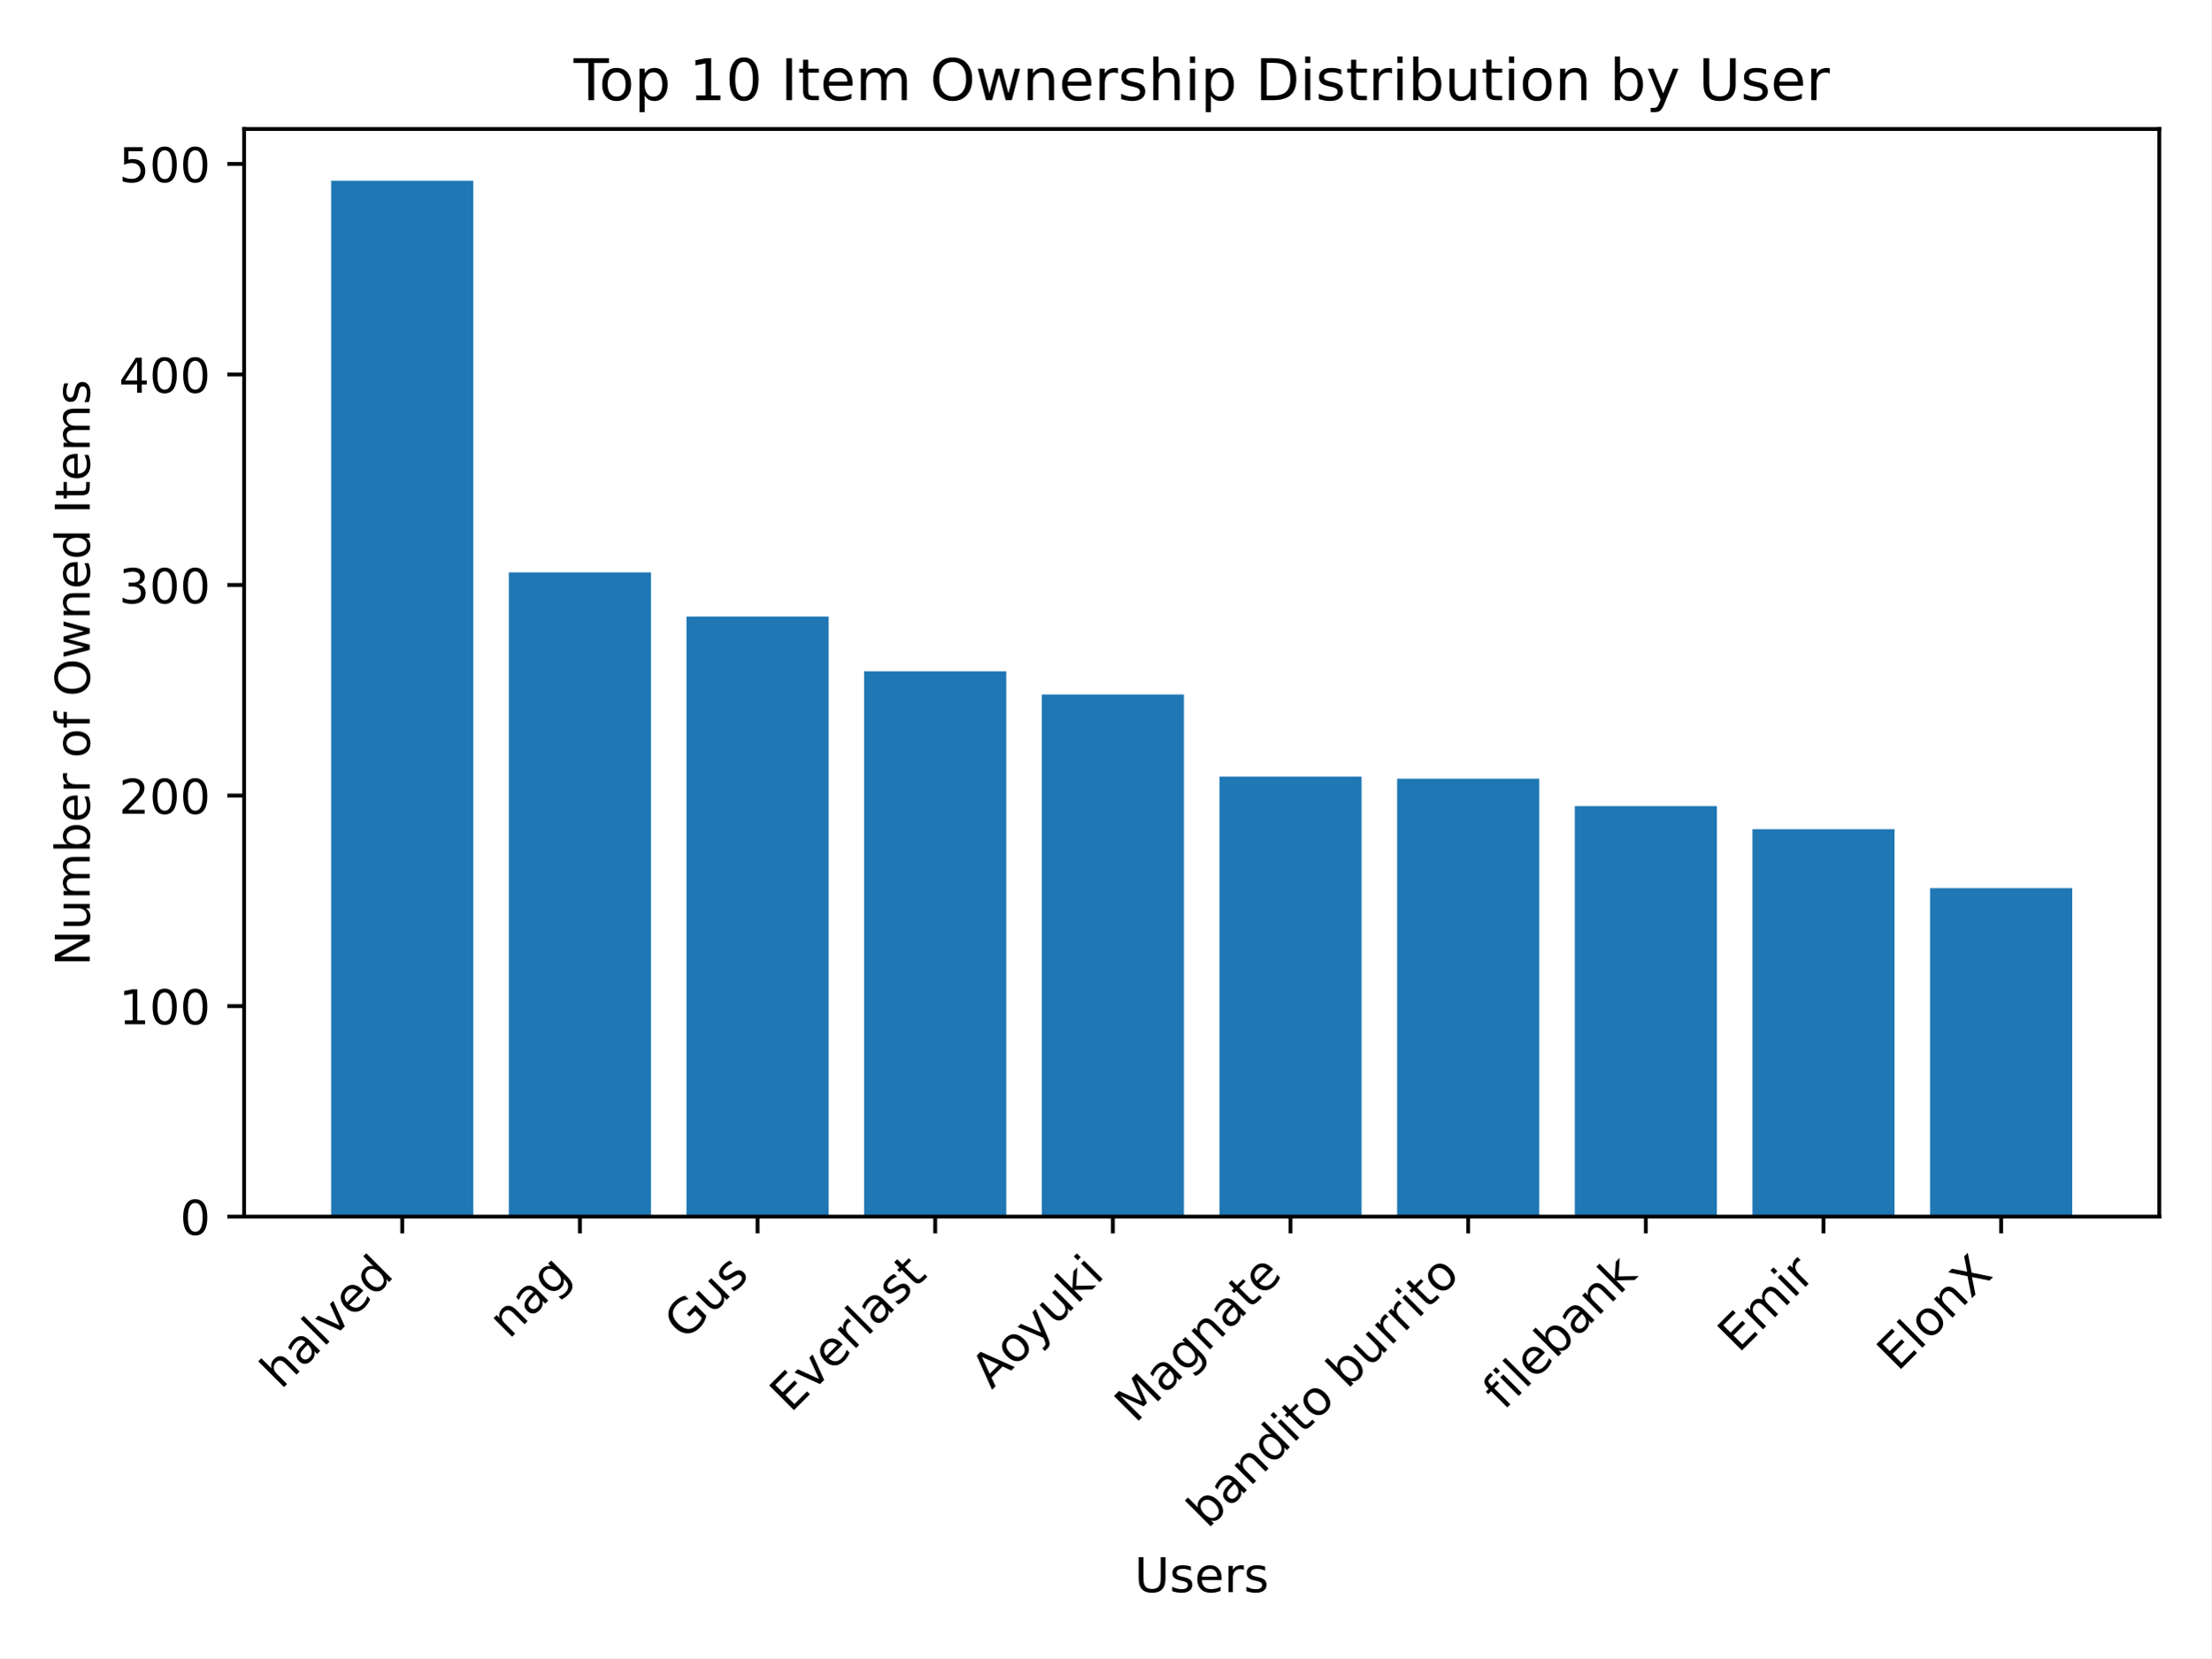
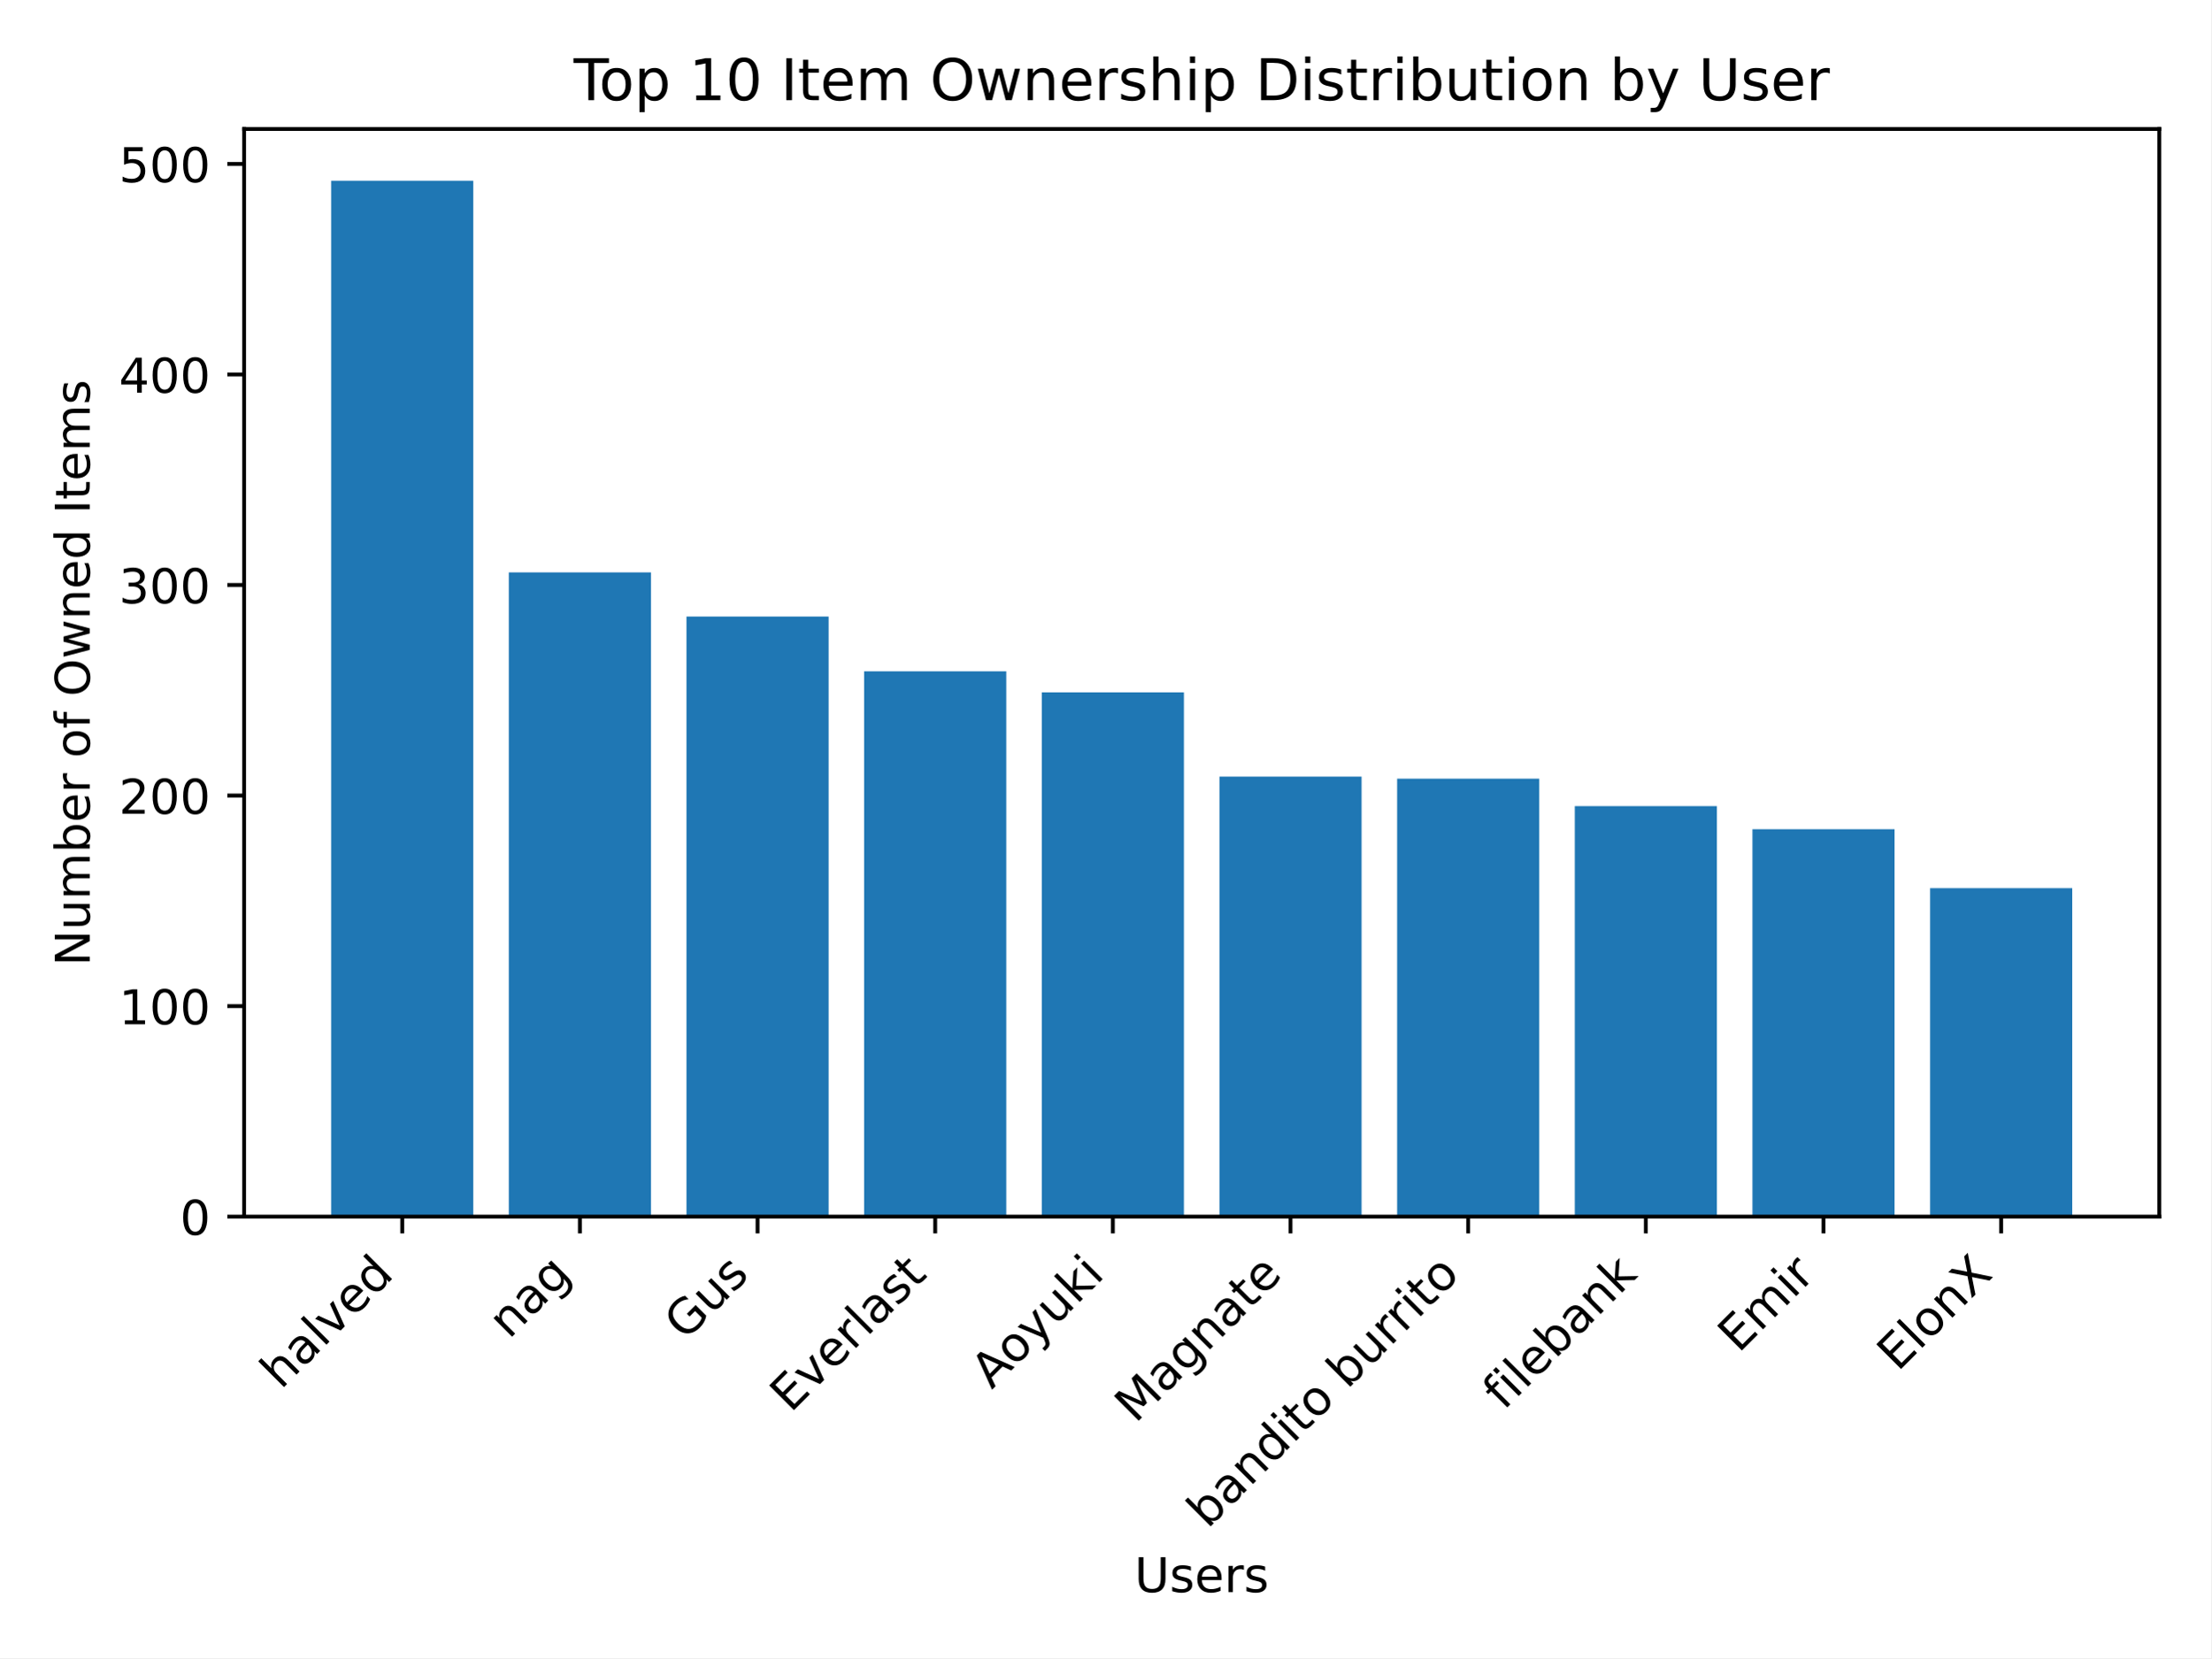
<svg xmlns="http://www.w3.org/2000/svg" xmlns:xlink="http://www.w3.org/1999/xlink" width="460.8pt" height="345.6pt" viewBox="0 0 460.8 345.6" version="1.1">
  <defs>
    <style type="text/css">*{stroke-linejoin: round; stroke-linecap: butt}</style>
  </defs>
  <g id="figure_1">
    <g id="patch_1">
      <path d="M 0 345.6  L 460.8 345.6  L 460.8 0  L 0 0  z " style="fill: #ffffff" />
    </g>
    <g id="axes_1">
      <g id="patch_2">
        <path d="M 50.87 253.581  L 450 253.581  L 450 26.88  L 50.87 26.88  z " style="fill: #ffffff" />
      </g>
      <g id="patch_3">
-         <path d="M 69.012 253.581  L 98.632 253.581  L 98.632 37.675  L 69.012 37.675  z " clip-path="url(#padd19a0610)" style="fill: #1f77b4" />
+         <path d="M 69.012 253.581  L 98.632 253.581  L 98.632 37.675  L 69.012 37.675  z " clip-path="url(#p60a106a348)" style="fill: #1f77b4" />
      </g>
      <g id="patch_4">
-         <path d="M 106.037 253.581  L 135.657 253.581  L 135.657 119.298  L 106.037 119.298  z " clip-path="url(#padd19a0610)" style="fill: #1f77b4" />
+         <path d="M 106.037 253.581  L 135.657 253.581  L 135.657 119.298  L 106.037 119.298  z " clip-path="url(#p60a106a348)" style="fill: #1f77b4" />
      </g>
      <g id="patch_5">
-         <path d="M 143.062 253.581  L 172.682 253.581  L 172.682 128.513  L 143.062 128.513  z " clip-path="url(#padd19a0610)" style="fill: #1f77b4" />
+         <path d="M 143.062 253.581  L 172.682 253.581  L 172.682 128.513  L 143.062 128.513  z " clip-path="url(#p60a106a348)" style="fill: #1f77b4" />
      </g>
      <g id="patch_6">
-         <path d="M 180.087 253.581  L 209.707 253.581  L 209.707 139.923  L 180.087 139.923  z " clip-path="url(#padd19a0610)" style="fill: #1f77b4" />
+         <path d="M 180.087 253.581  L 209.707 253.581  L 209.707 139.923  L 180.087 139.923  z " clip-path="url(#p60a106a348)" style="fill: #1f77b4" />
      </g>
      <g id="patch_7">
-         <path d="M 217.112 253.581  L 246.732 253.581  L 246.732 144.75  L 217.112 144.75  z " clip-path="url(#padd19a0610)" style="fill: #1f77b4" />
+         <path d="M 217.112 253.581  L 246.732 253.581  L 246.732 144.311  L 217.112 144.311  z " clip-path="url(#p60a106a348)" style="fill: #1f77b4" />
      </g>
      <g id="patch_8">
-         <path d="M 254.138 253.581  L 283.758 253.581  L 283.758 161.865  L 254.138 161.865  z " clip-path="url(#padd19a0610)" style="fill: #1f77b4" />
+         <path d="M 254.138 253.581  L 283.758 253.581  L 283.758 161.865  L 254.138 161.865  z " clip-path="url(#p60a106a348)" style="fill: #1f77b4" />
      </g>
      <g id="patch_9">
-         <path d="M 291.163 253.581  L 320.783 253.581  L 320.783 162.304  L 291.163 162.304  z " clip-path="url(#padd19a0610)" style="fill: #1f77b4" />
+         <path d="M 291.163 253.581  L 320.783 253.581  L 320.783 162.304  L 291.163 162.304  z " clip-path="url(#p60a106a348)" style="fill: #1f77b4" />
      </g>
      <g id="patch_10">
-         <path d="M 328.188 253.581  L 357.808 253.581  L 357.808 168.008  L 328.188 168.008  z " clip-path="url(#padd19a0610)" style="fill: #1f77b4" />
+         <path d="M 328.188 253.581  L 357.808 253.581  L 357.808 168.008  L 328.188 168.008  z " clip-path="url(#p60a106a348)" style="fill: #1f77b4" />
      </g>
      <g id="patch_11">
-         <path d="M 365.213 253.581  L 394.833 253.581  L 394.833 172.835  L 365.213 172.835  z " clip-path="url(#padd19a0610)" style="fill: #1f77b4" />
+         <path d="M 365.213 253.581  L 394.833 253.581  L 394.833 172.835  L 365.213 172.835  z " clip-path="url(#p60a106a348)" style="fill: #1f77b4" />
      </g>
      <g id="patch_12">
-         <path d="M 402.238 253.581  L 431.858 253.581  L 431.858 185.123  L 402.238 185.123  z " clip-path="url(#padd19a0610)" style="fill: #1f77b4" />
+         <path d="M 402.238 253.581  L 431.858 253.581  L 431.858 185.123  L 402.238 185.123  z " clip-path="url(#p60a106a348)" style="fill: #1f77b4" />
      </g>
      <g id="matplotlib.axis_1">
        <g id="xtick_1">
          <g id="line2d_1">
            <defs>
-               <path id="m57c90a9233" d="M 0 0  L 0 3.5  " style="stroke: #000000; stroke-width: 0.8" />
+               <path id="m514cd8cb84" d="M 0 0  L 0 3.5  " style="stroke: #000000; stroke-width: 0.8" />
            </defs>
            <g>
-               <use xlink:href="#m57c90a9233" x="83.822" y="253.581" style="stroke: #000000; stroke-width: 0.8" />
+               <use xlink:href="#m514cd8cb84" x="83.822" y="253.581" style="stroke: #000000; stroke-width: 0.8" />
            </g>
          </g>
          <g id="text_1">
            <g transform="translate(58.54764 289.7576) rotate(-45) scale(0.1 -0.1)">
              <defs>
                <path id="DejaVuSans-68" d="M 3513 2113  L 3513 0  L 2938 0  L 2938 2094  Q 2938 2591 2744 2837  Q 2550 3084 2163 3084  Q 1697 3084 1428 2787  Q 1159 2491 1159 1978  L 1159 0  L 581 0  L 581 4863  L 1159 4863  L 1159 2956  Q 1366 3272 1645 3428  Q 1925 3584 2291 3584  Q 2894 3584 3203 3211  Q 3513 2838 3513 2113  z " transform="scale(0.015625)" />
                <path id="DejaVuSans-61" d="M 2194 1759  Q 1497 1759 1228 1600  Q 959 1441 959 1056  Q 959 750 1161 570  Q 1363 391 1709 391  Q 2188 391 2477 730  Q 2766 1069 2766 1631  L 2766 1759  L 2194 1759  z M 3341 1997  L 3341 0  L 2766 0  L 2766 531  Q 2569 213 2275 61  Q 1981 -91 1556 -91  Q 1019 -91 701 211  Q 384 513 384 1019  Q 384 1609 779 1909  Q 1175 2209 1959 2209  L 2766 2209  L 2766 2266  Q 2766 2663 2505 2880  Q 2244 3097 1772 3097  Q 1472 3097 1187 3025  Q 903 2953 641 2809  L 641 3341  Q 956 3463 1253 3523  Q 1550 3584 1831 3584  Q 2591 3584 2966 3190  Q 3341 2797 3341 1997  z " transform="scale(0.015625)" />
                <path id="DejaVuSans-6c" d="M 603 4863  L 1178 4863  L 1178 0  L 603 0  L 603 4863  z " transform="scale(0.015625)" />
                <path id="DejaVuSans-76" d="M 191 3500  L 800 3500  L 1894 563  L 2988 3500  L 3597 3500  L 2284 0  L 1503 0  L 191 3500  z " transform="scale(0.015625)" />
                <path id="DejaVuSans-65" d="M 3597 1894  L 3597 1613  L 953 1613  Q 991 1019 1311 708  Q 1631 397 2203 397  Q 2534 397 2845 478  Q 3156 559 3463 722  L 3463 178  Q 3153 47 2828 -22  Q 2503 -91 2169 -91  Q 1331 -91 842 396  Q 353 884 353 1716  Q 353 2575 817 3079  Q 1281 3584 2069 3584  Q 2775 3584 3186 3129  Q 3597 2675 3597 1894  z M 3022 2063  Q 3016 2534 2758 2815  Q 2500 3097 2075 3097  Q 1594 3097 1305 2825  Q 1016 2553 972 2059  L 3022 2063  z " transform="scale(0.015625)" />
                <path id="DejaVuSans-64" d="M 2906 2969  L 2906 4863  L 3481 4863  L 3481 0  L 2906 0  L 2906 525  Q 2725 213 2448 61  Q 2172 -91 1784 -91  Q 1150 -91 751 415  Q 353 922 353 1747  Q 353 2572 751 3078  Q 1150 3584 1784 3584  Q 2172 3584 2448 3432  Q 2725 3281 2906 2969  z M 947 1747  Q 947 1113 1208 752  Q 1469 391 1925 391  Q 2381 391 2643 752  Q 2906 1113 2906 1747  Q 2906 2381 2643 2742  Q 2381 3103 1925 3103  Q 1469 3103 1208 2742  Q 947 2381 947 1747  z " transform="scale(0.015625)" />
              </defs>
              <use xlink:href="#DejaVuSans-68" />
              <use xlink:href="#DejaVuSans-61" transform="translate(63.37891 0)" />
              <use xlink:href="#DejaVuSans-6c" transform="translate(124.6582 0)" />
              <use xlink:href="#DejaVuSans-76" transform="translate(152.4414 0)" />
              <use xlink:href="#DejaVuSans-65" transform="translate(211.6211 0)" />
              <use xlink:href="#DejaVuSans-64" transform="translate(273.1445 0)" />
            </g>
          </g>
        </g>
        <g id="xtick_2">
          <g id="line2d_2">
            <g>
-               <use xlink:href="#m57c90a9233" x="120.847" y="253.581" style="stroke: #000000; stroke-width: 0.8" />
+               <use xlink:href="#m514cd8cb84" x="120.847" y="253.581" style="stroke: #000000; stroke-width: 0.8" />
            </g>
          </g>
          <g id="text_2">
            <g transform="translate(106.0732 279.257) rotate(-45) scale(0.1 -0.1)">
              <defs>
                <path id="DejaVuSans-6e" d="M 3513 2113  L 3513 0  L 2938 0  L 2938 2094  Q 2938 2591 2744 2837  Q 2550 3084 2163 3084  Q 1697 3084 1428 2787  Q 1159 2491 1159 1978  L 1159 0  L 581 0  L 581 3500  L 1159 3500  L 1159 2956  Q 1366 3272 1645 3428  Q 1925 3584 2291 3584  Q 2894 3584 3203 3211  Q 3513 2838 3513 2113  z " transform="scale(0.015625)" />
                <path id="DejaVuSans-67" d="M 2906 1791  Q 2906 2416 2648 2759  Q 2391 3103 1925 3103  Q 1463 3103 1205 2759  Q 947 2416 947 1791  Q 947 1169 1205 825  Q 1463 481 1925 481  Q 2391 481 2648 825  Q 2906 1169 2906 1791  z M 3481 434  Q 3481 -459 3084 -895  Q 2688 -1331 1869 -1331  Q 1566 -1331 1297 -1286  Q 1028 -1241 775 -1147  L 775 -588  Q 1028 -725 1275 -790  Q 1522 -856 1778 -856  Q 2344 -856 2625 -561  Q 2906 -266 2906 331  L 2906 616  Q 2728 306 2450 153  Q 2172 0 1784 0  Q 1141 0 747 490  Q 353 981 353 1791  Q 353 2603 747 3093  Q 1141 3584 1784 3584  Q 2172 3584 2450 3431  Q 2728 3278 2906 2969  L 2906 3500  L 3481 3500  L 3481 434  z " transform="scale(0.015625)" />
              </defs>
              <use xlink:href="#DejaVuSans-6e" />
              <use xlink:href="#DejaVuSans-61" transform="translate(63.37891 0)" />
              <use xlink:href="#DejaVuSans-67" transform="translate(124.6582 0)" />
            </g>
          </g>
        </g>
        <g id="xtick_3">
          <g id="line2d_3">
            <g>
-               <use xlink:href="#m57c90a9233" x="157.872" y="253.581" style="stroke: #000000; stroke-width: 0.8" />
+               <use xlink:href="#m514cd8cb84" x="157.872" y="253.581" style="stroke: #000000; stroke-width: 0.8" />
            </g>
          </g>
          <g id="text_3">
            <g transform="translate(142.758 279.5973) rotate(-45) scale(0.1 -0.1)">
              <defs>
                <path id="DejaVuSans-47" d="M 3809 666  L 3809 1919  L 2778 1919  L 2778 2438  L 4434 2438  L 4434 434  Q 4069 175 3628 42  Q 3188 -91 2688 -91  Q 1594 -91 976 548  Q 359 1188 359 2328  Q 359 3472 976 4111  Q 1594 4750 2688 4750  Q 3144 4750 3555 4637  Q 3966 4525 4313 4306  L 4313 3634  Q 3963 3931 3569 4081  Q 3175 4231 2741 4231  Q 1884 4231 1454 3753  Q 1025 3275 1025 2328  Q 1025 1384 1454 906  Q 1884 428 2741 428  Q 3075 428 3337 486  Q 3600 544 3809 666  z " transform="scale(0.015625)" />
                <path id="DejaVuSans-75" d="M 544 1381  L 544 3500  L 1119 3500  L 1119 1403  Q 1119 906 1312 657  Q 1506 409 1894 409  Q 2359 409 2629 706  Q 2900 1003 2900 1516  L 2900 3500  L 3475 3500  L 3475 0  L 2900 0  L 2900 538  Q 2691 219 2414 64  Q 2138 -91 1772 -91  Q 1169 -91 856 284  Q 544 659 544 1381  z M 1991 3584  L 1991 3584  z " transform="scale(0.015625)" />
                <path id="DejaVuSans-73" d="M 2834 3397  L 2834 2853  Q 2591 2978 2328 3040  Q 2066 3103 1784 3103  Q 1356 3103 1142 2972  Q 928 2841 928 2578  Q 928 2378 1081 2264  Q 1234 2150 1697 2047  L 1894 2003  Q 2506 1872 2764 1633  Q 3022 1394 3022 966  Q 3022 478 2636 193  Q 2250 -91 1575 -91  Q 1294 -91 989 -36  Q 684 19 347 128  L 347 722  Q 666 556 975 473  Q 1284 391 1588 391  Q 1994 391 2212 530  Q 2431 669 2431 922  Q 2431 1156 2273 1281  Q 2116 1406 1581 1522  L 1381 1569  Q 847 1681 609 1914  Q 372 2147 372 2553  Q 372 3047 722 3315  Q 1072 3584 1716 3584  Q 2034 3584 2315 3537  Q 2597 3491 2834 3397  z " transform="scale(0.015625)" />
              </defs>
              <use xlink:href="#DejaVuSans-47" />
              <use xlink:href="#DejaVuSans-75" transform="translate(77.49023 0)" />
              <use xlink:href="#DejaVuSans-73" transform="translate(140.8691 0)" />
            </g>
          </g>
        </g>
        <g id="xtick_4">
          <g id="line2d_4">
            <g>
-               <use xlink:href="#m57c90a9233" x="194.897" y="253.581" style="stroke: #000000; stroke-width: 0.8" />
+               <use xlink:href="#m514cd8cb84" x="194.897" y="253.581" style="stroke: #000000; stroke-width: 0.8" />
            </g>
          </g>
          <g id="text_4">
            <g transform="translate(164.7625 294.6178) rotate(-45) scale(0.1 -0.1)">
              <defs>
                <path id="DejaVuSans-45" d="M 628 4666  L 3578 4666  L 3578 4134  L 1259 4134  L 1259 2753  L 3481 2753  L 3481 2222  L 1259 2222  L 1259 531  L 3634 531  L 3634 0  L 628 0  L 628 4666  z " transform="scale(0.015625)" />
                <path id="DejaVuSans-72" d="M 2631 2963  Q 2534 3019 2420 3045  Q 2306 3072 2169 3072  Q 1681 3072 1420 2755  Q 1159 2438 1159 1844  L 1159 0  L 581 0  L 581 3500  L 1159 3500  L 1159 2956  Q 1341 3275 1631 3429  Q 1922 3584 2338 3584  Q 2397 3584 2469 3576  Q 2541 3569 2628 3553  L 2631 2963  z " transform="scale(0.015625)" />
                <path id="DejaVuSans-74" d="M 1172 4494  L 1172 3500  L 2356 3500  L 2356 3053  L 1172 3053  L 1172 1153  Q 1172 725 1289 603  Q 1406 481 1766 481  L 2356 481  L 2356 0  L 1766 0  Q 1100 0 847 248  Q 594 497 594 1153  L 594 3053  L 172 3053  L 172 3500  L 594 3500  L 594 4494  L 1172 4494  z " transform="scale(0.015625)" />
              </defs>
              <use xlink:href="#DejaVuSans-45" />
              <use xlink:href="#DejaVuSans-76" transform="translate(63.18359 0)" />
              <use xlink:href="#DejaVuSans-65" transform="translate(122.3633 0)" />
              <use xlink:href="#DejaVuSans-72" transform="translate(183.8867 0)" />
              <use xlink:href="#DejaVuSans-6c" transform="translate(225 0)" />
              <use xlink:href="#DejaVuSans-61" transform="translate(252.7832 0)" />
              <use xlink:href="#DejaVuSans-73" transform="translate(314.0625 0)" />
              <use xlink:href="#DejaVuSans-74" transform="translate(366.1621 0)" />
            </g>
          </g>
        </g>
        <g id="xtick_5">
          <g id="line2d_5">
            <g>
-               <use xlink:href="#m57c90a9233" x="231.922" y="253.581" style="stroke: #000000; stroke-width: 0.8" />
+               <use xlink:href="#m514cd8cb84" x="231.922" y="253.581" style="stroke: #000000; stroke-width: 0.8" />
            </g>
          </g>
          <g id="text_5">
            <g transform="translate(206.6865 289.7189) rotate(-45) scale(0.1 -0.1)">
              <defs>
                <path id="DejaVuSans-41" d="M 2188 4044  L 1331 1722  L 3047 1722  L 2188 4044  z M 1831 4666  L 2547 4666  L 4325 0  L 3669 0  L 3244 1197  L 1141 1197  L 716 0  L 50 0  L 1831 4666  z " transform="scale(0.015625)" />
                <path id="DejaVuSans-6f" d="M 1959 3097  Q 1497 3097 1228 2736  Q 959 2375 959 1747  Q 959 1119 1226 758  Q 1494 397 1959 397  Q 2419 397 2687 759  Q 2956 1122 2956 1747  Q 2956 2369 2687 2733  Q 2419 3097 1959 3097  z M 1959 3584  Q 2709 3584 3137 3096  Q 3566 2609 3566 1747  Q 3566 888 3137 398  Q 2709 -91 1959 -91  Q 1206 -91 779 398  Q 353 888 353 1747  Q 353 2609 779 3096  Q 1206 3584 1959 3584  z " transform="scale(0.015625)" />
                <path id="DejaVuSans-79" d="M 2059 -325  Q 1816 -950 1584 -1140  Q 1353 -1331 966 -1331  L 506 -1331  L 506 -850  L 844 -850  Q 1081 -850 1212 -737  Q 1344 -625 1503 -206  L 1606 56  L 191 3500  L 800 3500  L 1894 763  L 2988 3500  L 3597 3500  L 2059 -325  z " transform="scale(0.015625)" />
                <path id="DejaVuSans-6b" d="M 581 4863  L 1159 4863  L 1159 1991  L 2875 3500  L 3609 3500  L 1753 1863  L 3688 0  L 2938 0  L 1159 1709  L 1159 0  L 581 0  L 581 4863  z " transform="scale(0.015625)" />
                <path id="DejaVuSans-69" d="M 603 3500  L 1178 3500  L 1178 0  L 603 0  L 603 3500  z M 603 4863  L 1178 4863  L 1178 4134  L 603 4134  L 603 4863  z " transform="scale(0.015625)" />
              </defs>
              <use xlink:href="#DejaVuSans-41" />
              <use xlink:href="#DejaVuSans-6f" transform="translate(66.6582 0)" />
              <use xlink:href="#DejaVuSans-79" transform="translate(127.8398 0)" />
              <use xlink:href="#DejaVuSans-75" transform="translate(187.0195 0)" />
              <use xlink:href="#DejaVuSans-6b" transform="translate(250.3984 0)" />
              <use xlink:href="#DejaVuSans-69" transform="translate(308.3086 0)" />
            </g>
          </g>
        </g>
        <g id="xtick_6">
          <g id="line2d_6">
            <g>
-               <use xlink:href="#m57c90a9233" x="268.948" y="253.581" style="stroke: #000000; stroke-width: 0.8" />
+               <use xlink:href="#m514cd8cb84" x="268.948" y="253.581" style="stroke: #000000; stroke-width: 0.8" />
            </g>
          </g>
          <g id="text_6">
            <g transform="translate(236.6162 296.8143) rotate(-45) scale(0.1 -0.1)">
              <defs>
                <path id="DejaVuSans-4d" d="M 628 4666  L 1569 4666  L 2759 1491  L 3956 4666  L 4897 4666  L 4897 0  L 4281 0  L 4281 4097  L 3078 897  L 2444 897  L 1241 4097  L 1241 0  L 628 0  L 628 4666  z " transform="scale(0.015625)" />
              </defs>
              <use xlink:href="#DejaVuSans-4d" />
              <use xlink:href="#DejaVuSans-61" transform="translate(86.2793 0)" />
              <use xlink:href="#DejaVuSans-67" transform="translate(147.5586 0)" />
              <use xlink:href="#DejaVuSans-6e" transform="translate(211.0352 0)" />
              <use xlink:href="#DejaVuSans-61" transform="translate(274.4141 0)" />
              <use xlink:href="#DejaVuSans-74" transform="translate(335.6934 0)" />
              <use xlink:href="#DejaVuSans-65" transform="translate(374.9023 0)" />
            </g>
          </g>
        </g>
        <g id="xtick_7">
          <g id="line2d_7">
            <g>
-               <use xlink:href="#m57c90a9233" x="305.973" y="253.581" style="stroke: #000000; stroke-width: 0.8" />
+               <use xlink:href="#m514cd8cb84" x="305.973" y="253.581" style="stroke: #000000; stroke-width: 0.8" />
            </g>
          </g>
          <g id="text_7">
            <g transform="translate(251.6756 318.7799) rotate(-45) scale(0.1 -0.1)">
              <defs>
                <path id="DejaVuSans-62" d="M 3116 1747  Q 3116 2381 2855 2742  Q 2594 3103 2138 3103  Q 1681 3103 1420 2742  Q 1159 2381 1159 1747  Q 1159 1113 1420 752  Q 1681 391 2138 391  Q 2594 391 2855 752  Q 3116 1113 3116 1747  z M 1159 2969  Q 1341 3281 1617 3432  Q 1894 3584 2278 3584  Q 2916 3584 3314 3078  Q 3713 2572 3713 1747  Q 3713 922 3314 415  Q 2916 -91 2278 -91  Q 1894 -91 1617 61  Q 1341 213 1159 525  L 1159 0  L 581 0  L 581 4863  L 1159 4863  L 1159 2969  z " transform="scale(0.015625)" />
                <path id="DejaVuSans-20" transform="scale(0.015625)" />
              </defs>
              <use xlink:href="#DejaVuSans-62" />
              <use xlink:href="#DejaVuSans-61" transform="translate(63.47656 0)" />
              <use xlink:href="#DejaVuSans-6e" transform="translate(124.7559 0)" />
              <use xlink:href="#DejaVuSans-64" transform="translate(188.1348 0)" />
              <use xlink:href="#DejaVuSans-69" transform="translate(251.6113 0)" />
              <use xlink:href="#DejaVuSans-74" transform="translate(279.3945 0)" />
              <use xlink:href="#DejaVuSans-6f" transform="translate(318.6035 0)" />
              <use xlink:href="#DejaVuSans-20" transform="translate(379.7852 0)" />
              <use xlink:href="#DejaVuSans-62" transform="translate(411.5723 0)" />
              <use xlink:href="#DejaVuSans-75" transform="translate(475.0488 0)" />
              <use xlink:href="#DejaVuSans-72" transform="translate(538.4277 0)" />
              <use xlink:href="#DejaVuSans-72" transform="translate(577.791 0)" />
              <use xlink:href="#DejaVuSans-69" transform="translate(618.9043 0)" />
              <use xlink:href="#DejaVuSans-74" transform="translate(646.6875 0)" />
              <use xlink:href="#DejaVuSans-6f" transform="translate(685.8965 0)" />
            </g>
          </g>
        </g>
        <g id="xtick_8">
          <g id="line2d_8">
            <g>
-               <use xlink:href="#m57c90a9233" x="342.998" y="253.581" style="stroke: #000000; stroke-width: 0.8" />
+               <use xlink:href="#m514cd8cb84" x="342.998" y="253.581" style="stroke: #000000; stroke-width: 0.8" />
            </g>
          </g>
          <g id="text_8">
            <g transform="translate(313.3599 294.1206) rotate(-45) scale(0.1 -0.1)">
              <defs>
                <path id="DejaVuSans-66" d="M 2375 4863  L 2375 4384  L 1825 4384  Q 1516 4384 1395 4259  Q 1275 4134 1275 3809  L 1275 3500  L 2222 3500  L 2222 3053  L 1275 3053  L 1275 0  L 697 0  L 697 3053  L 147 3053  L 147 3500  L 697 3500  L 697 3744  Q 697 4328 969 4595  Q 1241 4863 1831 4863  L 2375 4863  z " transform="scale(0.015625)" />
              </defs>
              <use xlink:href="#DejaVuSans-66" />
              <use xlink:href="#DejaVuSans-69" transform="translate(35.20508 0)" />
              <use xlink:href="#DejaVuSans-6c" transform="translate(62.98828 0)" />
              <use xlink:href="#DejaVuSans-65" transform="translate(90.77148 0)" />
              <use xlink:href="#DejaVuSans-62" transform="translate(152.2949 0)" />
              <use xlink:href="#DejaVuSans-61" transform="translate(215.7715 0)" />
              <use xlink:href="#DejaVuSans-6e" transform="translate(277.0508 0)" />
              <use xlink:href="#DejaVuSans-6b" transform="translate(340.4297 0)" />
            </g>
          </g>
        </g>
        <g id="xtick_9">
          <g id="line2d_9">
            <g>
-               <use xlink:href="#m57c90a9233" x="380.023" y="253.581" style="stroke: #000000; stroke-width: 0.8" />
+               <use xlink:href="#m514cd8cb84" x="380.023" y="253.581" style="stroke: #000000; stroke-width: 0.8" />
            </g>
          </g>
          <g id="text_9">
            <g transform="translate(362.3251 282.1805) rotate(-45) scale(0.1 -0.1)">
              <defs>
                <path id="DejaVuSans-6d" d="M 3328 2828  Q 3544 3216 3844 3400  Q 4144 3584 4550 3584  Q 5097 3584 5394 3201  Q 5691 2819 5691 2113  L 5691 0  L 5113 0  L 5113 2094  Q 5113 2597 4934 2840  Q 4756 3084 4391 3084  Q 3944 3084 3684 2787  Q 3425 2491 3425 1978  L 3425 0  L 2847 0  L 2847 2094  Q 2847 2600 2669 2842  Q 2491 3084 2119 3084  Q 1678 3084 1418 2786  Q 1159 2488 1159 1978  L 1159 0  L 581 0  L 581 3500  L 1159 3500  L 1159 2956  Q 1356 3278 1631 3431  Q 1906 3584 2284 3584  Q 2666 3584 2933 3390  Q 3200 3197 3328 2828  z " transform="scale(0.015625)" />
              </defs>
              <use xlink:href="#DejaVuSans-45" />
              <use xlink:href="#DejaVuSans-6d" transform="translate(63.18359 0)" />
              <use xlink:href="#DejaVuSans-69" transform="translate(160.5957 0)" />
              <use xlink:href="#DejaVuSans-72" transform="translate(188.3789 0)" />
            </g>
          </g>
        </g>
        <g id="xtick_10">
          <g id="line2d_10">
            <g>
-               <use xlink:href="#m57c90a9233" x="417.048" y="253.581" style="stroke: #000000; stroke-width: 0.8" />
+               <use xlink:href="#m514cd8cb84" x="417.048" y="253.581" style="stroke: #000000; stroke-width: 0.8" />
            </g>
          </g>
          <g id="text_10">
            <g transform="translate(395.4931 286.0375) rotate(-45) scale(0.1 -0.1)">
              <defs>
                <path id="DejaVuSans-58" d="M 403 4666  L 1081 4666  L 2241 2931  L 3406 4666  L 4084 4666  L 2584 2425  L 4184 0  L 3506 0  L 2194 1984  L 872 0  L 191 0  L 1856 2491  L 403 4666  z " transform="scale(0.015625)" />
              </defs>
              <use xlink:href="#DejaVuSans-45" />
              <use xlink:href="#DejaVuSans-6c" transform="translate(63.18359 0)" />
              <use xlink:href="#DejaVuSans-6f" transform="translate(90.9668 0)" />
              <use xlink:href="#DejaVuSans-6e" transform="translate(152.1484 0)" />
              <use xlink:href="#DejaVuSans-58" transform="translate(215.5273 0)" />
            </g>
          </g>
        </g>
        <g id="text_11">
          <g transform="translate(236.4342 331.8489) scale(0.1 -0.1)">
            <defs>
              <path id="DejaVuSans-55" d="M 556 4666  L 1191 4666  L 1191 1831  Q 1191 1081 1462 751  Q 1734 422 2344 422  Q 2950 422 3222 751  Q 3494 1081 3494 1831  L 3494 4666  L 4128 4666  L 4128 1753  Q 4128 841 3676 375  Q 3225 -91 2344 -91  Q 1459 -91 1007 375  Q 556 841 556 1753  L 556 4666  z " transform="scale(0.015625)" />
            </defs>
            <use xlink:href="#DejaVuSans-55" />
            <use xlink:href="#DejaVuSans-73" transform="translate(73.19336 0)" />
            <use xlink:href="#DejaVuSans-65" transform="translate(125.293 0)" />
            <use xlink:href="#DejaVuSans-72" transform="translate(186.8164 0)" />
            <use xlink:href="#DejaVuSans-73" transform="translate(227.9297 0)" />
          </g>
        </g>
      </g>
      <g id="matplotlib.axis_2">
        <g id="ytick_1">
          <g id="line2d_11">
            <defs>
-               <path id="m653694f95a" d="M 0 0  L -3.5 0  " style="stroke: #000000; stroke-width: 0.8" />
+               <path id="mbdb050df6d" d="M 0 0  L -3.5 0  " style="stroke: #000000; stroke-width: 0.8" />
            </defs>
            <g>
-               <use xlink:href="#m653694f95a" x="50.87" y="253.581" style="stroke: #000000; stroke-width: 0.8" />
+               <use xlink:href="#mbdb050df6d" x="50.87" y="253.581" style="stroke: #000000; stroke-width: 0.8" />
            </g>
          </g>
          <g id="text_12">
            <g transform="translate(37.5075 257.3798) scale(0.1 -0.1)">
              <defs>
                <path id="DejaVuSans-30" d="M 2034 4250  Q 1547 4250 1301 3770  Q 1056 3291 1056 2328  Q 1056 1369 1301 889  Q 1547 409 2034 409  Q 2525 409 2770 889  Q 3016 1369 3016 2328  Q 3016 3291 2770 3770  Q 2525 4250 2034 4250  z M 2034 4750  Q 2819 4750 3233 4129  Q 3647 3509 3647 2328  Q 3647 1150 3233 529  Q 2819 -91 2034 -91  Q 1250 -91 836 529  Q 422 1150 422 2328  Q 422 3509 836 4129  Q 1250 4750 2034 4750  z " transform="scale(0.015625)" />
              </defs>
              <use xlink:href="#DejaVuSans-30" />
            </g>
          </g>
        </g>
        <g id="ytick_2">
          <g id="line2d_12">
            <g>
-               <use xlink:href="#m653694f95a" x="50.87" y="209.697" style="stroke: #000000; stroke-width: 0.8" />
+               <use xlink:href="#mbdb050df6d" x="50.87" y="209.697" style="stroke: #000000; stroke-width: 0.8" />
            </g>
          </g>
          <g id="text_13">
            <g transform="translate(24.7825 213.4966) scale(0.1 -0.1)">
              <defs>
                <path id="DejaVuSans-31" d="M 794 531  L 1825 531  L 1825 4091  L 703 3866  L 703 4441  L 1819 4666  L 2450 4666  L 2450 531  L 3481 531  L 3481 0  L 794 0  L 794 531  z " transform="scale(0.015625)" />
              </defs>
              <use xlink:href="#DejaVuSans-31" />
              <use xlink:href="#DejaVuSans-30" transform="translate(63.62305 0)" />
              <use xlink:href="#DejaVuSans-30" transform="translate(127.2461 0)" />
            </g>
          </g>
        </g>
        <g id="ytick_3">
          <g id="line2d_13">
            <g>
-               <use xlink:href="#m653694f95a" x="50.87" y="165.814" style="stroke: #000000; stroke-width: 0.8" />
+               <use xlink:href="#mbdb050df6d" x="50.87" y="165.814" style="stroke: #000000; stroke-width: 0.8" />
            </g>
          </g>
          <g id="text_14">
            <g transform="translate(24.7825 169.6134) scale(0.1 -0.1)">
              <defs>
                <path id="DejaVuSans-32" d="M 1228 531  L 3431 531  L 3431 0  L 469 0  L 469 531  Q 828 903 1448 1529  Q 2069 2156 2228 2338  Q 2531 2678 2651 2914  Q 2772 3150 2772 3378  Q 2772 3750 2511 3984  Q 2250 4219 1831 4219  Q 1534 4219 1204 4116  Q 875 4013 500 3803  L 500 4441  Q 881 4594 1212 4672  Q 1544 4750 1819 4750  Q 2544 4750 2975 4387  Q 3406 4025 3406 3419  Q 3406 3131 3298 2873  Q 3191 2616 2906 2266  Q 2828 2175 2409 1742  Q 1991 1309 1228 531  z " transform="scale(0.015625)" />
              </defs>
              <use xlink:href="#DejaVuSans-32" />
              <use xlink:href="#DejaVuSans-30" transform="translate(63.62305 0)" />
              <use xlink:href="#DejaVuSans-30" transform="translate(127.2461 0)" />
            </g>
          </g>
        </g>
        <g id="ytick_4">
          <g id="line2d_14">
            <g>
-               <use xlink:href="#m653694f95a" x="50.87" y="121.931" style="stroke: #000000; stroke-width: 0.8" />
+               <use xlink:href="#mbdb050df6d" x="50.87" y="121.931" style="stroke: #000000; stroke-width: 0.8" />
            </g>
          </g>
          <g id="text_15">
            <g transform="translate(24.7825 125.7302) scale(0.1 -0.1)">
              <defs>
                <path id="DejaVuSans-33" d="M 2597 2516  Q 3050 2419 3304 2112  Q 3559 1806 3559 1356  Q 3559 666 3084 287  Q 2609 -91 1734 -91  Q 1441 -91 1130 -33  Q 819 25 488 141  L 488 750  Q 750 597 1062 519  Q 1375 441 1716 441  Q 2309 441 2620 675  Q 2931 909 2931 1356  Q 2931 1769 2642 2001  Q 2353 2234 1838 2234  L 1294 2234  L 1294 2753  L 1863 2753  Q 2328 2753 2575 2939  Q 2822 3125 2822 3475  Q 2822 3834 2567 4026  Q 2313 4219 1838 4219  Q 1578 4219 1281 4162  Q 984 4106 628 3988  L 628 4550  Q 988 4650 1302 4700  Q 1616 4750 1894 4750  Q 2613 4750 3031 4423  Q 3450 4097 3450 3541  Q 3450 3153 3228 2886  Q 3006 2619 2597 2516  z " transform="scale(0.015625)" />
              </defs>
              <use xlink:href="#DejaVuSans-33" />
              <use xlink:href="#DejaVuSans-30" transform="translate(63.62305 0)" />
              <use xlink:href="#DejaVuSans-30" transform="translate(127.2461 0)" />
            </g>
          </g>
        </g>
        <g id="ytick_5">
          <g id="line2d_15">
            <g>
-               <use xlink:href="#m653694f95a" x="50.87" y="78.048" style="stroke: #000000; stroke-width: 0.8" />
+               <use xlink:href="#mbdb050df6d" x="50.87" y="78.048" style="stroke: #000000; stroke-width: 0.8" />
            </g>
          </g>
          <g id="text_16">
            <g transform="translate(24.7825 81.84702) scale(0.1 -0.1)">
              <defs>
                <path id="DejaVuSans-34" d="M 2419 4116  L 825 1625  L 2419 1625  L 2419 4116  z M 2253 4666  L 3047 4666  L 3047 1625  L 3713 1625  L 3713 1100  L 3047 1100  L 3047 0  L 2419 0  L 2419 1100  L 313 1100  L 313 1709  L 2253 4666  z " transform="scale(0.015625)" />
              </defs>
              <use xlink:href="#DejaVuSans-34" />
              <use xlink:href="#DejaVuSans-30" transform="translate(63.62305 0)" />
              <use xlink:href="#DejaVuSans-30" transform="translate(127.2461 0)" />
            </g>
          </g>
        </g>
        <g id="ytick_6">
          <g id="line2d_16">
            <g>
-               <use xlink:href="#m653694f95a" x="50.87" y="34.165" style="stroke: #000000; stroke-width: 0.8" />
+               <use xlink:href="#mbdb050df6d" x="50.87" y="34.165" style="stroke: #000000; stroke-width: 0.8" />
            </g>
          </g>
          <g id="text_17">
            <g transform="translate(24.7825 37.96383) scale(0.1 -0.1)">
              <defs>
                <path id="DejaVuSans-35" d="M 691 4666  L 3169 4666  L 3169 4134  L 1269 4134  L 1269 2991  Q 1406 3038 1543 3061  Q 1681 3084 1819 3084  Q 2600 3084 3056 2656  Q 3513 2228 3513 1497  Q 3513 744 3044 326  Q 2575 -91 1722 -91  Q 1428 -91 1123 -41  Q 819 9 494 109  L 494 744  Q 775 591 1075 516  Q 1375 441 1709 441  Q 2250 441 2565 725  Q 2881 1009 2881 1497  Q 2881 1984 2565 2268  Q 2250 2553 1709 2553  Q 1456 2553 1204 2497  Q 953 2441 691 2322  L 691 4666  z " transform="scale(0.015625)" />
              </defs>
              <use xlink:href="#DejaVuSans-35" />
              <use xlink:href="#DejaVuSans-30" transform="translate(63.62305 0)" />
              <use xlink:href="#DejaVuSans-30" transform="translate(127.2461 0)" />
            </g>
          </g>
        </g>
        <g id="text_18">
          <g transform="translate(18.70281 201.3342) rotate(-90) scale(0.1 -0.1)">
            <defs>
              <path id="DejaVuSans-4e" d="M 628 4666  L 1478 4666  L 3547 763  L 3547 4666  L 4159 4666  L 4159 0  L 3309 0  L 1241 3903  L 1241 0  L 628 0  L 628 4666  z " transform="scale(0.015625)" />
              <path id="DejaVuSans-4f" d="M 2522 4238  Q 1834 4238 1429 3725  Q 1025 3213 1025 2328  Q 1025 1447 1429 934  Q 1834 422 2522 422  Q 3209 422 3611 934  Q 4013 1447 4013 2328  Q 4013 3213 3611 3725  Q 3209 4238 2522 4238  z M 2522 4750  Q 3503 4750 4090 4092  Q 4678 3434 4678 2328  Q 4678 1225 4090 567  Q 3503 -91 2522 -91  Q 1538 -91 948 565  Q 359 1222 359 2328  Q 359 3434 948 4092  Q 1538 4750 2522 4750  z " transform="scale(0.015625)" />
              <path id="DejaVuSans-77" d="M 269 3500  L 844 3500  L 1563 769  L 2278 3500  L 2956 3500  L 3675 769  L 4391 3500  L 4966 3500  L 4050 0  L 3372 0  L 2619 2869  L 1863 0  L 1184 0  L 269 3500  z " transform="scale(0.015625)" />
              <path id="DejaVuSans-49" d="M 628 4666  L 1259 4666  L 1259 0  L 628 0  L 628 4666  z " transform="scale(0.015625)" />
            </defs>
            <use xlink:href="#DejaVuSans-4e" />
            <use xlink:href="#DejaVuSans-75" transform="translate(74.80469 0)" />
            <use xlink:href="#DejaVuSans-6d" transform="translate(138.1836 0)" />
            <use xlink:href="#DejaVuSans-62" transform="translate(235.5957 0)" />
            <use xlink:href="#DejaVuSans-65" transform="translate(299.0723 0)" />
            <use xlink:href="#DejaVuSans-72" transform="translate(360.5957 0)" />
            <use xlink:href="#DejaVuSans-20" transform="translate(401.709 0)" />
            <use xlink:href="#DejaVuSans-6f" transform="translate(433.4961 0)" />
            <use xlink:href="#DejaVuSans-66" transform="translate(494.6777 0)" />
            <use xlink:href="#DejaVuSans-20" transform="translate(529.8828 0)" />
            <use xlink:href="#DejaVuSans-4f" transform="translate(561.6699 0)" />
            <use xlink:href="#DejaVuSans-77" transform="translate(640.3809 0)" />
            <use xlink:href="#DejaVuSans-6e" transform="translate(722.168 0)" />
            <use xlink:href="#DejaVuSans-65" transform="translate(785.5469 0)" />
            <use xlink:href="#DejaVuSans-64" transform="translate(847.0703 0)" />
            <use xlink:href="#DejaVuSans-20" transform="translate(910.5469 0)" />
            <use xlink:href="#DejaVuSans-49" transform="translate(942.334 0)" />
            <use xlink:href="#DejaVuSans-74" transform="translate(971.8262 0)" />
            <use xlink:href="#DejaVuSans-65" transform="translate(1011.035 0)" />
            <use xlink:href="#DejaVuSans-6d" transform="translate(1072.559 0)" />
            <use xlink:href="#DejaVuSans-73" transform="translate(1169.971 0)" />
          </g>
        </g>
      </g>
      <g id="patch_13">
        <path d="M 50.87 253.581  L 50.87 26.88  " style="fill: none; stroke: #000000; stroke-width: 0.8; stroke-linejoin: miter; stroke-linecap: square" />
      </g>
      <g id="patch_14">
        <path d="M 450 253.581  L 450 26.88  " style="fill: none; stroke: #000000; stroke-width: 0.8; stroke-linejoin: miter; stroke-linecap: square" />
      </g>
      <g id="patch_15">
        <path d="M 50.87 253.581  L 450 253.581  " style="fill: none; stroke: #000000; stroke-width: 0.8; stroke-linejoin: miter; stroke-linecap: square" />
      </g>
      <g id="patch_16">
        <path d="M 50.87 26.88  L 450 26.88  " style="fill: none; stroke: #000000; stroke-width: 0.8; stroke-linejoin: miter; stroke-linecap: square" />
      </g>
      <g id="text_19">
        <g transform="translate(119.5422 20.88) scale(0.12 -0.12)">
          <defs>
            <path id="DejaVuSans-54" d="M -19 4666  L 3928 4666  L 3928 4134  L 2272 4134  L 2272 0  L 1638 0  L 1638 4134  L -19 4134  L -19 4666  z " transform="scale(0.015625)" />
            <path id="DejaVuSans-70" d="M 1159 525  L 1159 -1331  L 581 -1331  L 581 3500  L 1159 3500  L 1159 2969  Q 1341 3281 1617 3432  Q 1894 3584 2278 3584  Q 2916 3584 3314 3078  Q 3713 2572 3713 1747  Q 3713 922 3314 415  Q 2916 -91 2278 -91  Q 1894 -91 1617 61  Q 1341 213 1159 525  z M 3116 1747  Q 3116 2381 2855 2742  Q 2594 3103 2138 3103  Q 1681 3103 1420 2742  Q 1159 2381 1159 1747  Q 1159 1113 1420 752  Q 1681 391 2138 391  Q 2594 391 2855 752  Q 3116 1113 3116 1747  z " transform="scale(0.015625)" />
            <path id="DejaVuSans-44" d="M 1259 4147  L 1259 519  L 2022 519  Q 2988 519 3436 956  Q 3884 1394 3884 2338  Q 3884 3275 3436 3711  Q 2988 4147 2022 4147  L 1259 4147  z M 628 4666  L 1925 4666  Q 3281 4666 3915 4102  Q 4550 3538 4550 2338  Q 4550 1131 3912 565  Q 3275 0 1925 0  L 628 0  L 628 4666  z " transform="scale(0.015625)" />
          </defs>
          <use xlink:href="#DejaVuSans-54" />
          <use xlink:href="#DejaVuSans-6f" transform="translate(44.08398 0)" />
          <use xlink:href="#DejaVuSans-70" transform="translate(105.2656 0)" />
          <use xlink:href="#DejaVuSans-20" transform="translate(168.7422 0)" />
          <use xlink:href="#DejaVuSans-31" transform="translate(200.5293 0)" />
          <use xlink:href="#DejaVuSans-30" transform="translate(264.1523 0)" />
          <use xlink:href="#DejaVuSans-20" transform="translate(327.7754 0)" />
          <use xlink:href="#DejaVuSans-49" transform="translate(359.5625 0)" />
          <use xlink:href="#DejaVuSans-74" transform="translate(389.0547 0)" />
          <use xlink:href="#DejaVuSans-65" transform="translate(428.2637 0)" />
          <use xlink:href="#DejaVuSans-6d" transform="translate(489.7871 0)" />
          <use xlink:href="#DejaVuSans-20" transform="translate(587.1992 0)" />
          <use xlink:href="#DejaVuSans-4f" transform="translate(618.9863 0)" />
          <use xlink:href="#DejaVuSans-77" transform="translate(697.6973 0)" />
          <use xlink:href="#DejaVuSans-6e" transform="translate(779.4844 0)" />
          <use xlink:href="#DejaVuSans-65" transform="translate(842.8633 0)" />
          <use xlink:href="#DejaVuSans-72" transform="translate(904.3867 0)" />
          <use xlink:href="#DejaVuSans-73" transform="translate(945.5 0)" />
          <use xlink:href="#DejaVuSans-68" transform="translate(997.5996 0)" />
          <use xlink:href="#DejaVuSans-69" transform="translate(1060.979 0)" />
          <use xlink:href="#DejaVuSans-70" transform="translate(1088.762 0)" />
          <use xlink:href="#DejaVuSans-20" transform="translate(1152.238 0)" />
          <use xlink:href="#DejaVuSans-44" transform="translate(1184.025 0)" />
          <use xlink:href="#DejaVuSans-69" transform="translate(1261.027 0)" />
          <use xlink:href="#DejaVuSans-73" transform="translate(1288.811 0)" />
          <use xlink:href="#DejaVuSans-74" transform="translate(1340.91 0)" />
          <use xlink:href="#DejaVuSans-72" transform="translate(1380.119 0)" />
          <use xlink:href="#DejaVuSans-69" transform="translate(1421.232 0)" />
          <use xlink:href="#DejaVuSans-62" transform="translate(1449.016 0)" />
          <use xlink:href="#DejaVuSans-75" transform="translate(1512.492 0)" />
          <use xlink:href="#DejaVuSans-74" transform="translate(1575.871 0)" />
          <use xlink:href="#DejaVuSans-69" transform="translate(1615.08 0)" />
          <use xlink:href="#DejaVuSans-6f" transform="translate(1642.863 0)" />
          <use xlink:href="#DejaVuSans-6e" transform="translate(1704.045 0)" />
          <use xlink:href="#DejaVuSans-20" transform="translate(1767.424 0)" />
          <use xlink:href="#DejaVuSans-62" transform="translate(1799.211 0)" />
          <use xlink:href="#DejaVuSans-79" transform="translate(1862.688 0)" />
          <use xlink:href="#DejaVuSans-20" transform="translate(1921.867 0)" />
          <use xlink:href="#DejaVuSans-55" transform="translate(1953.654 0)" />
          <use xlink:href="#DejaVuSans-73" transform="translate(2026.848 0)" />
          <use xlink:href="#DejaVuSans-65" transform="translate(2078.947 0)" />
          <use xlink:href="#DejaVuSans-72" transform="translate(2140.471 0)" />
        </g>
      </g>
    </g>
  </g>
  <defs>
-     <clipPath id="padd19a0610">
+     <clipPath id="p60a106a348">
      <rect x="50.87" y="26.88" width="399.13" height="226.701" />
    </clipPath>
  </defs>
</svg>
